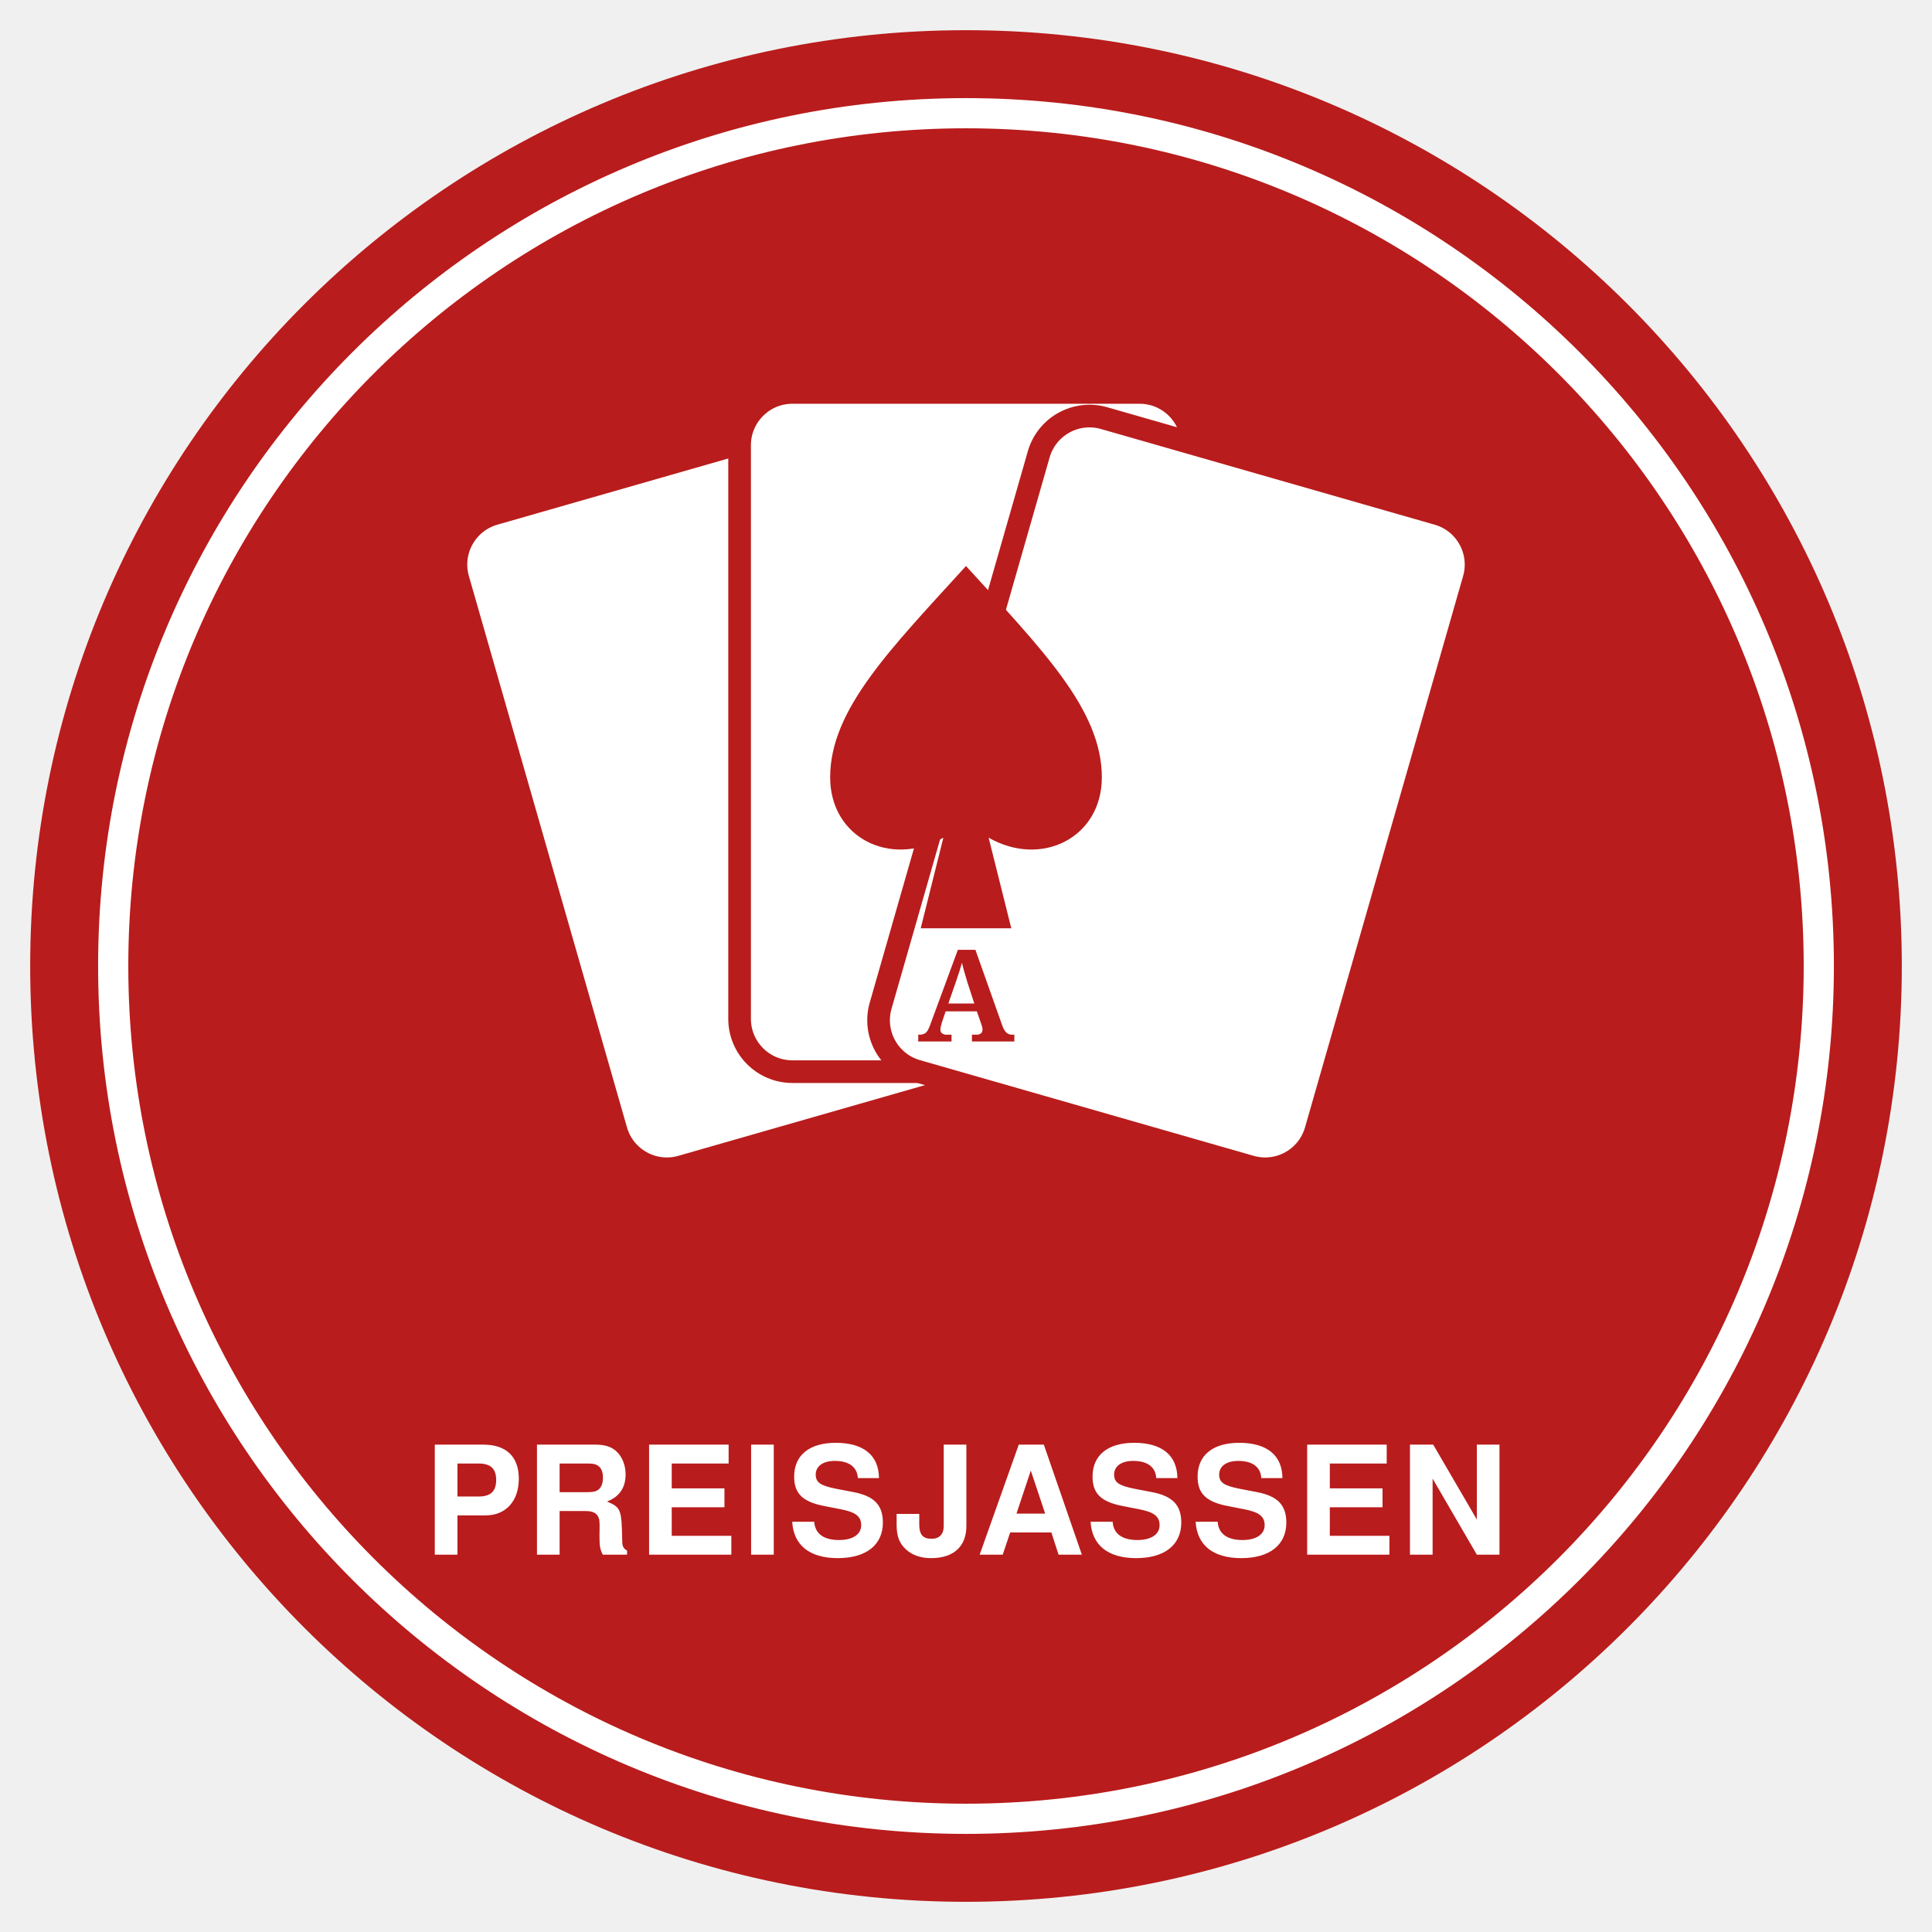
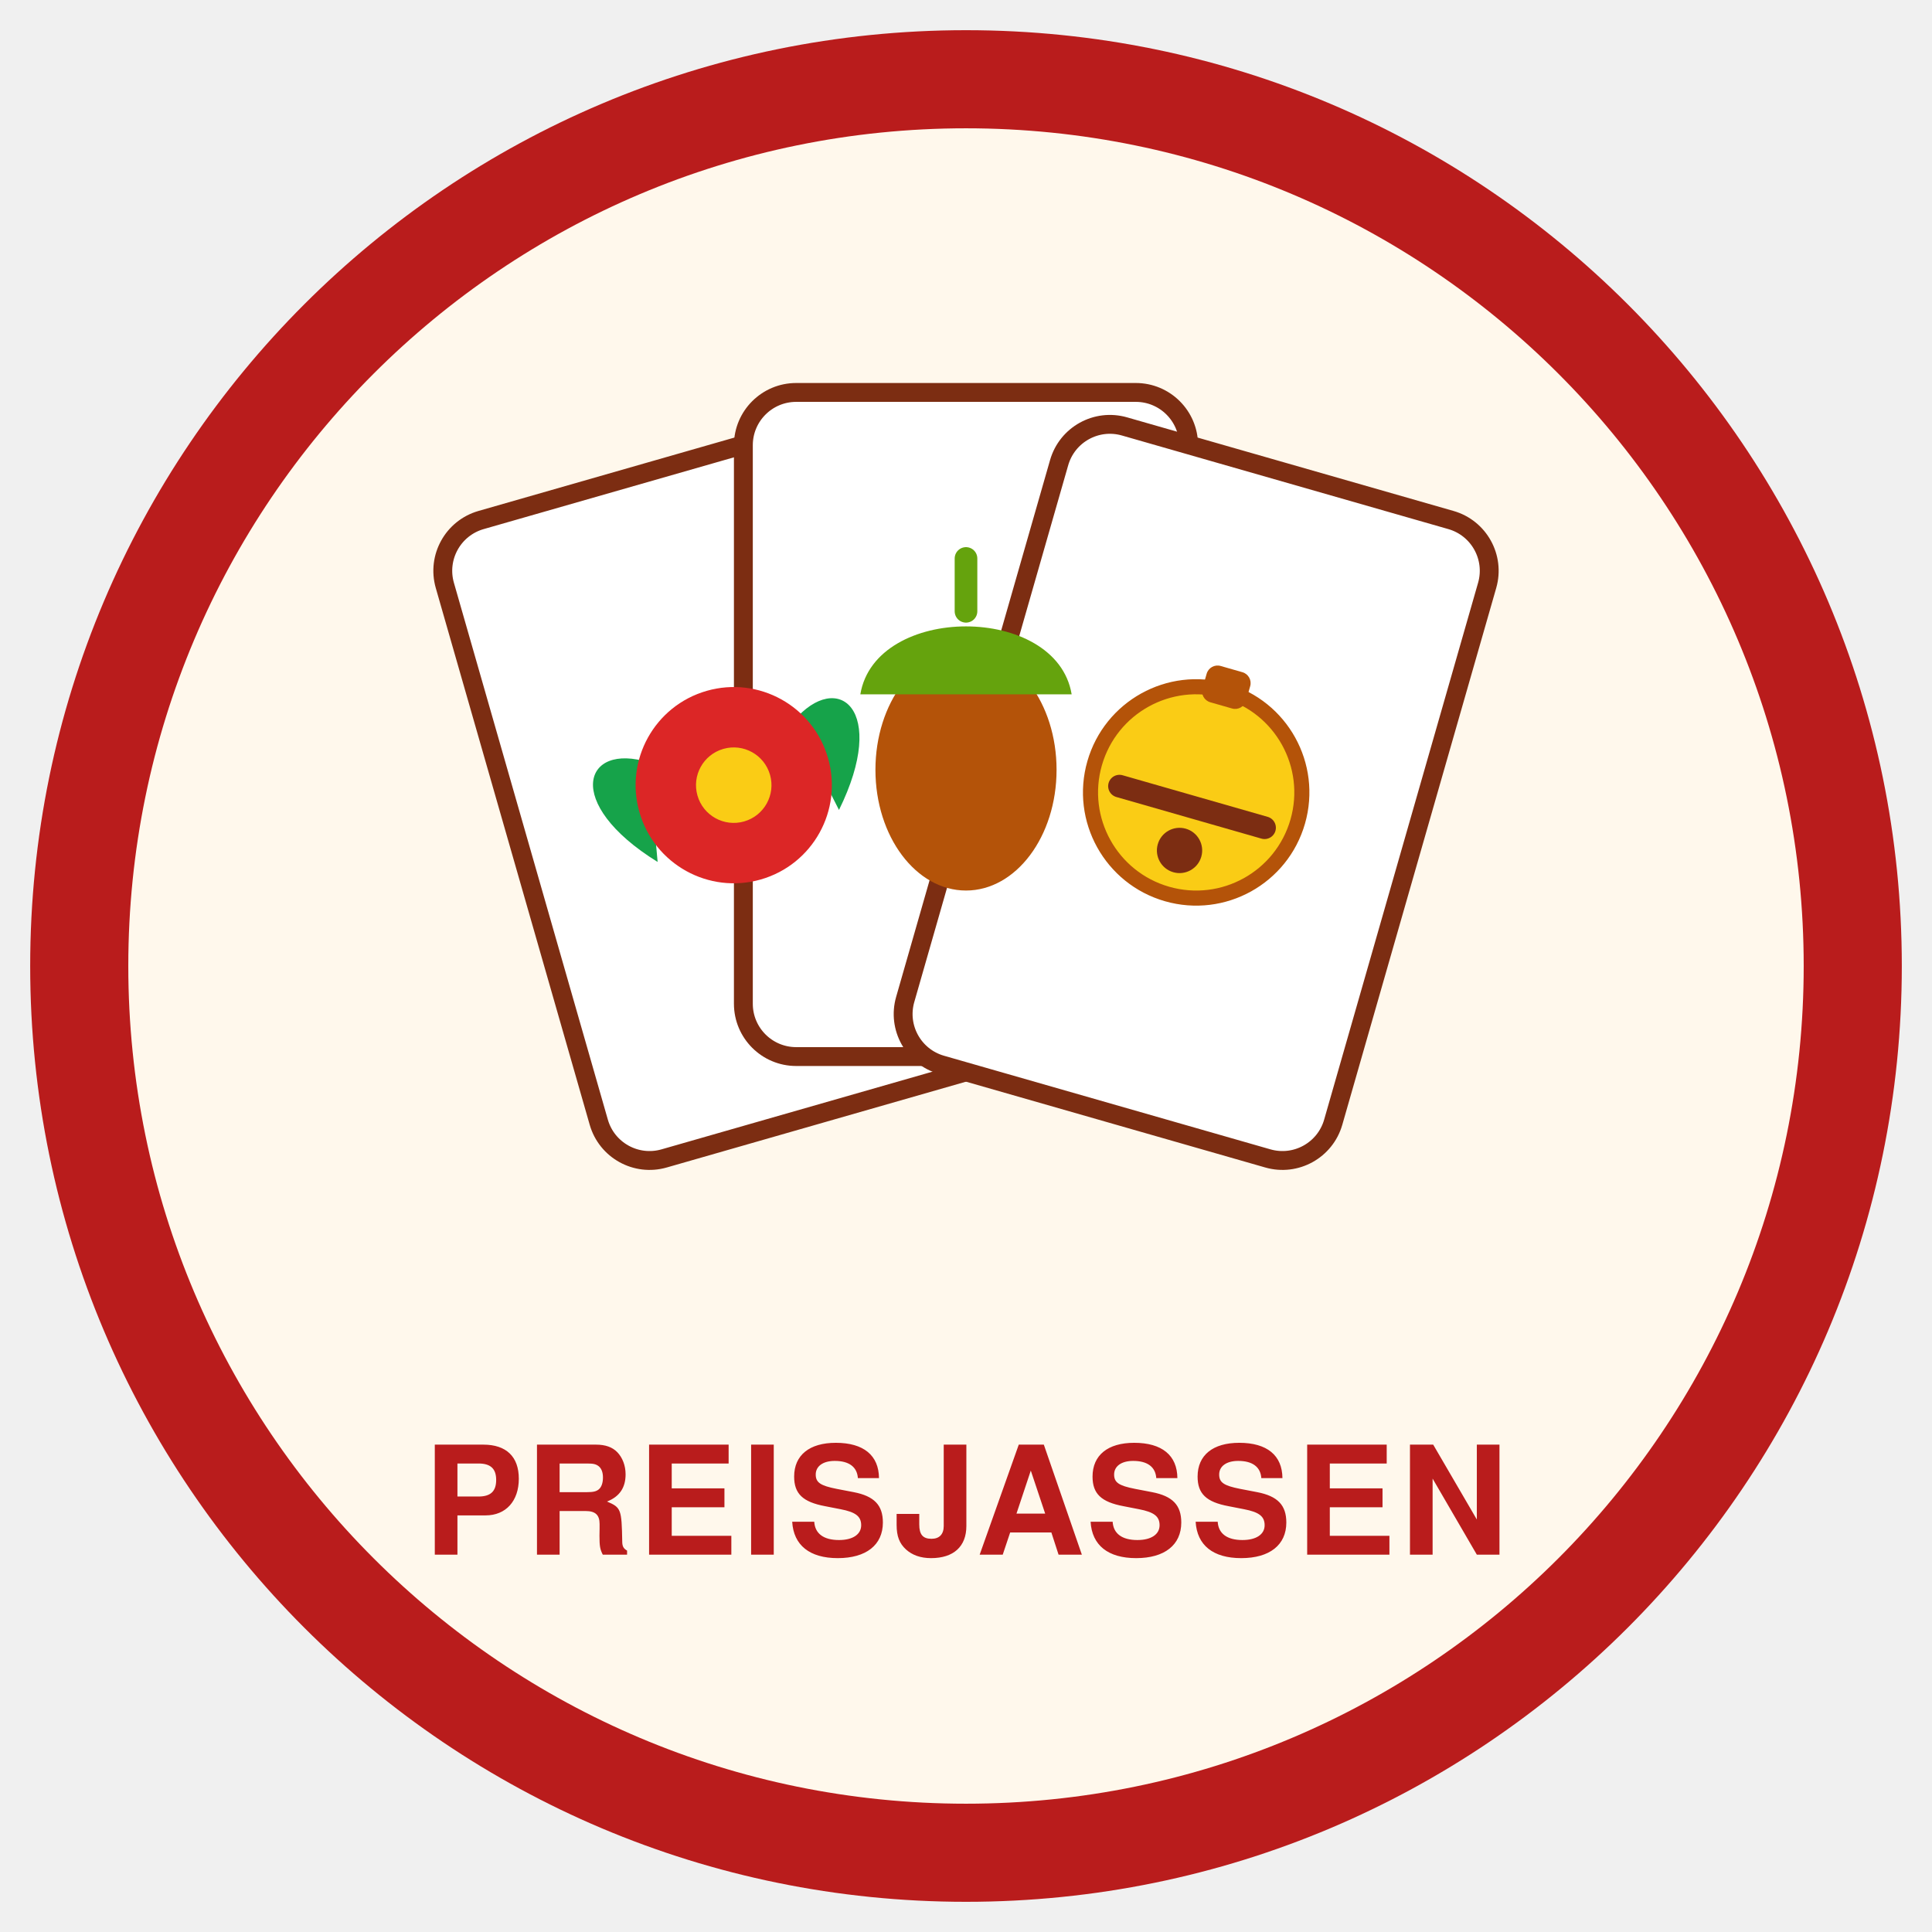
<svg xmlns="http://www.w3.org/2000/svg" viewBox="0 0 512 512" width="512" height="512">
  <circle cx="256" cy="256" r="248" fill="#B91C1C" />
-   <circle cx="256" cy="256" r="226" fill="none" stroke="#fff" stroke-width="8" />
-   <g stroke="#B91C1C" stroke-width="6">
-     <rect x="140" y="120" width="120" height="180" rx="14" fill="#fff" transform="rotate(-16 200 210)" />
-     <rect x="196" y="104" width="120" height="180" rx="14" fill="#fff" />
-     <rect x="252" y="120" width="120" height="180" rx="14" fill="#fff" transform="rotate(16 312 210)" />
+   <circle cx="256" cy="256" r="222" fill="#FFF8EC" />
+   <g stroke="#7C2D12" stroke-width="5">
+     <rect x="136" y="122" width="118" height="176" rx="14" fill="#fff" transform="rotate(-16 195 210)" />
+     <rect x="197" y="104" width="118" height="176" rx="14" fill="#fff" />
+     <rect x="258" y="122" width="118" height="176" rx="14" fill="#fff" transform="rotate(16 317 210)" />
  </g>
-   <g fill="#B91C1C">
-     <path d="M256 150 C236 172 220 188 220 206 C220 222 236 230 250 222 L244 246 H268 L262 222 C276 230 292 222 292 206 C292 188 276 172 256 150 Z" />
-     <circle cx="256" cy="186" r="0" />
+   <g transform="rotate(-16 195 210)">
+     <path d="M170 222 C150 200 160 186 175 196" fill="#16A34A" />
+     <path d="M220 222 C240 200 230 186 215 196" fill="#16A34A" />
+     <circle cx="195" cy="208" r="26" fill="#DC2626" />
+     <circle cx="195" cy="208" r="10" fill="#FACC15" />
  </g>
-   <text x="256" y="276" text-anchor="middle" font-family="Georgia, serif" font-weight="700" font-size="34" fill="#B91C1C">A</text>
-   <text x="256" y="412" text-anchor="middle" font-family="Helvetica, Arial, sans-serif" font-weight="700" font-size="40" letter-spacing="1" fill="#fff">PREISJASSEN</text>
+   <ellipse cx="256" cy="204" rx="24" ry="32" fill="#B45309" />
+   <path d="M228 184 C232 160 280 160 284 184 Z" fill="#65A30D" />
+   <path d="M256 162 V148" stroke="#65A30D" stroke-width="6" stroke-linecap="round" />
+   <g transform="rotate(16 317 210)">
+     <circle cx="317" cy="210" r="28" fill="#FACC15" stroke="#B45309" stroke-width="4" />
+     <path d="M297 214 H337" stroke="#7C2D12" stroke-width="6" stroke-linecap="round" />
+     <circle cx="317" cy="226" r="6" fill="#7C2D12" />
+     <rect x="311" y="176" width="12" height="10" rx="3" fill="#B45309" />
+   </g>
+   <text x="256" y="412" text-anchor="middle" font-family="Helvetica, Arial, sans-serif" font-weight="700" font-size="40" letter-spacing="1" fill="#B91C1C">PREISJASSEN</text>
</svg>
